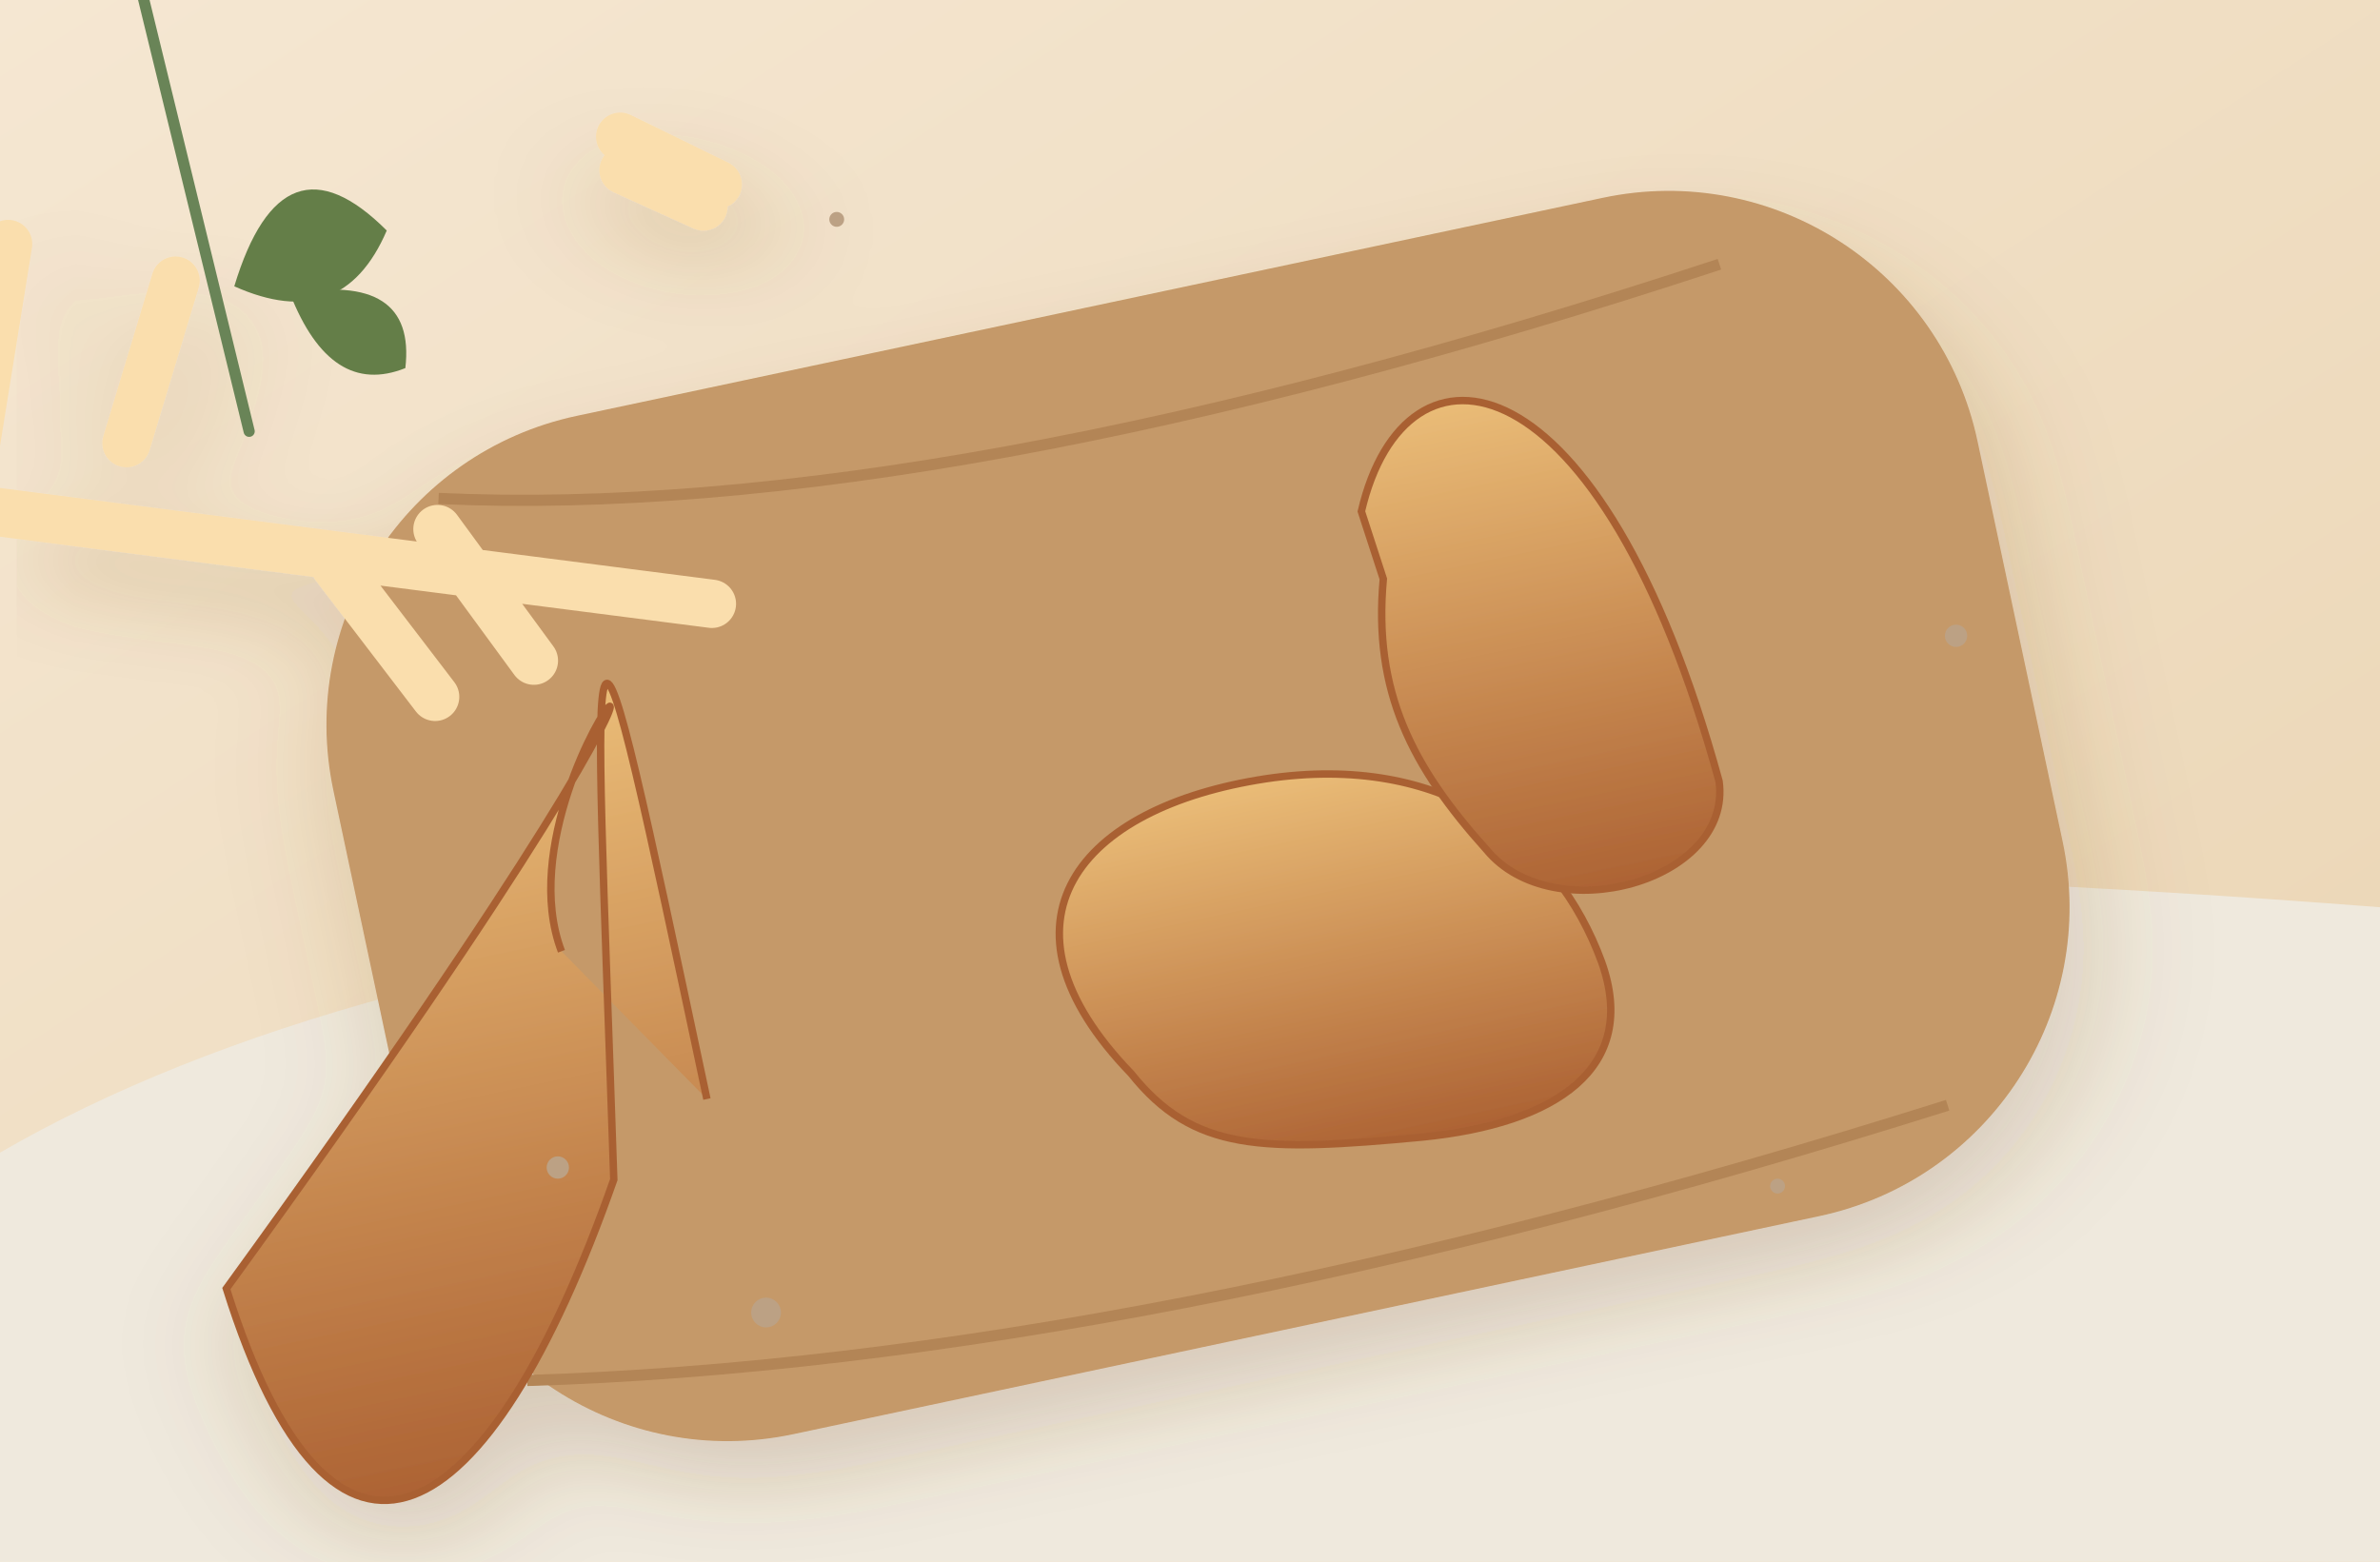
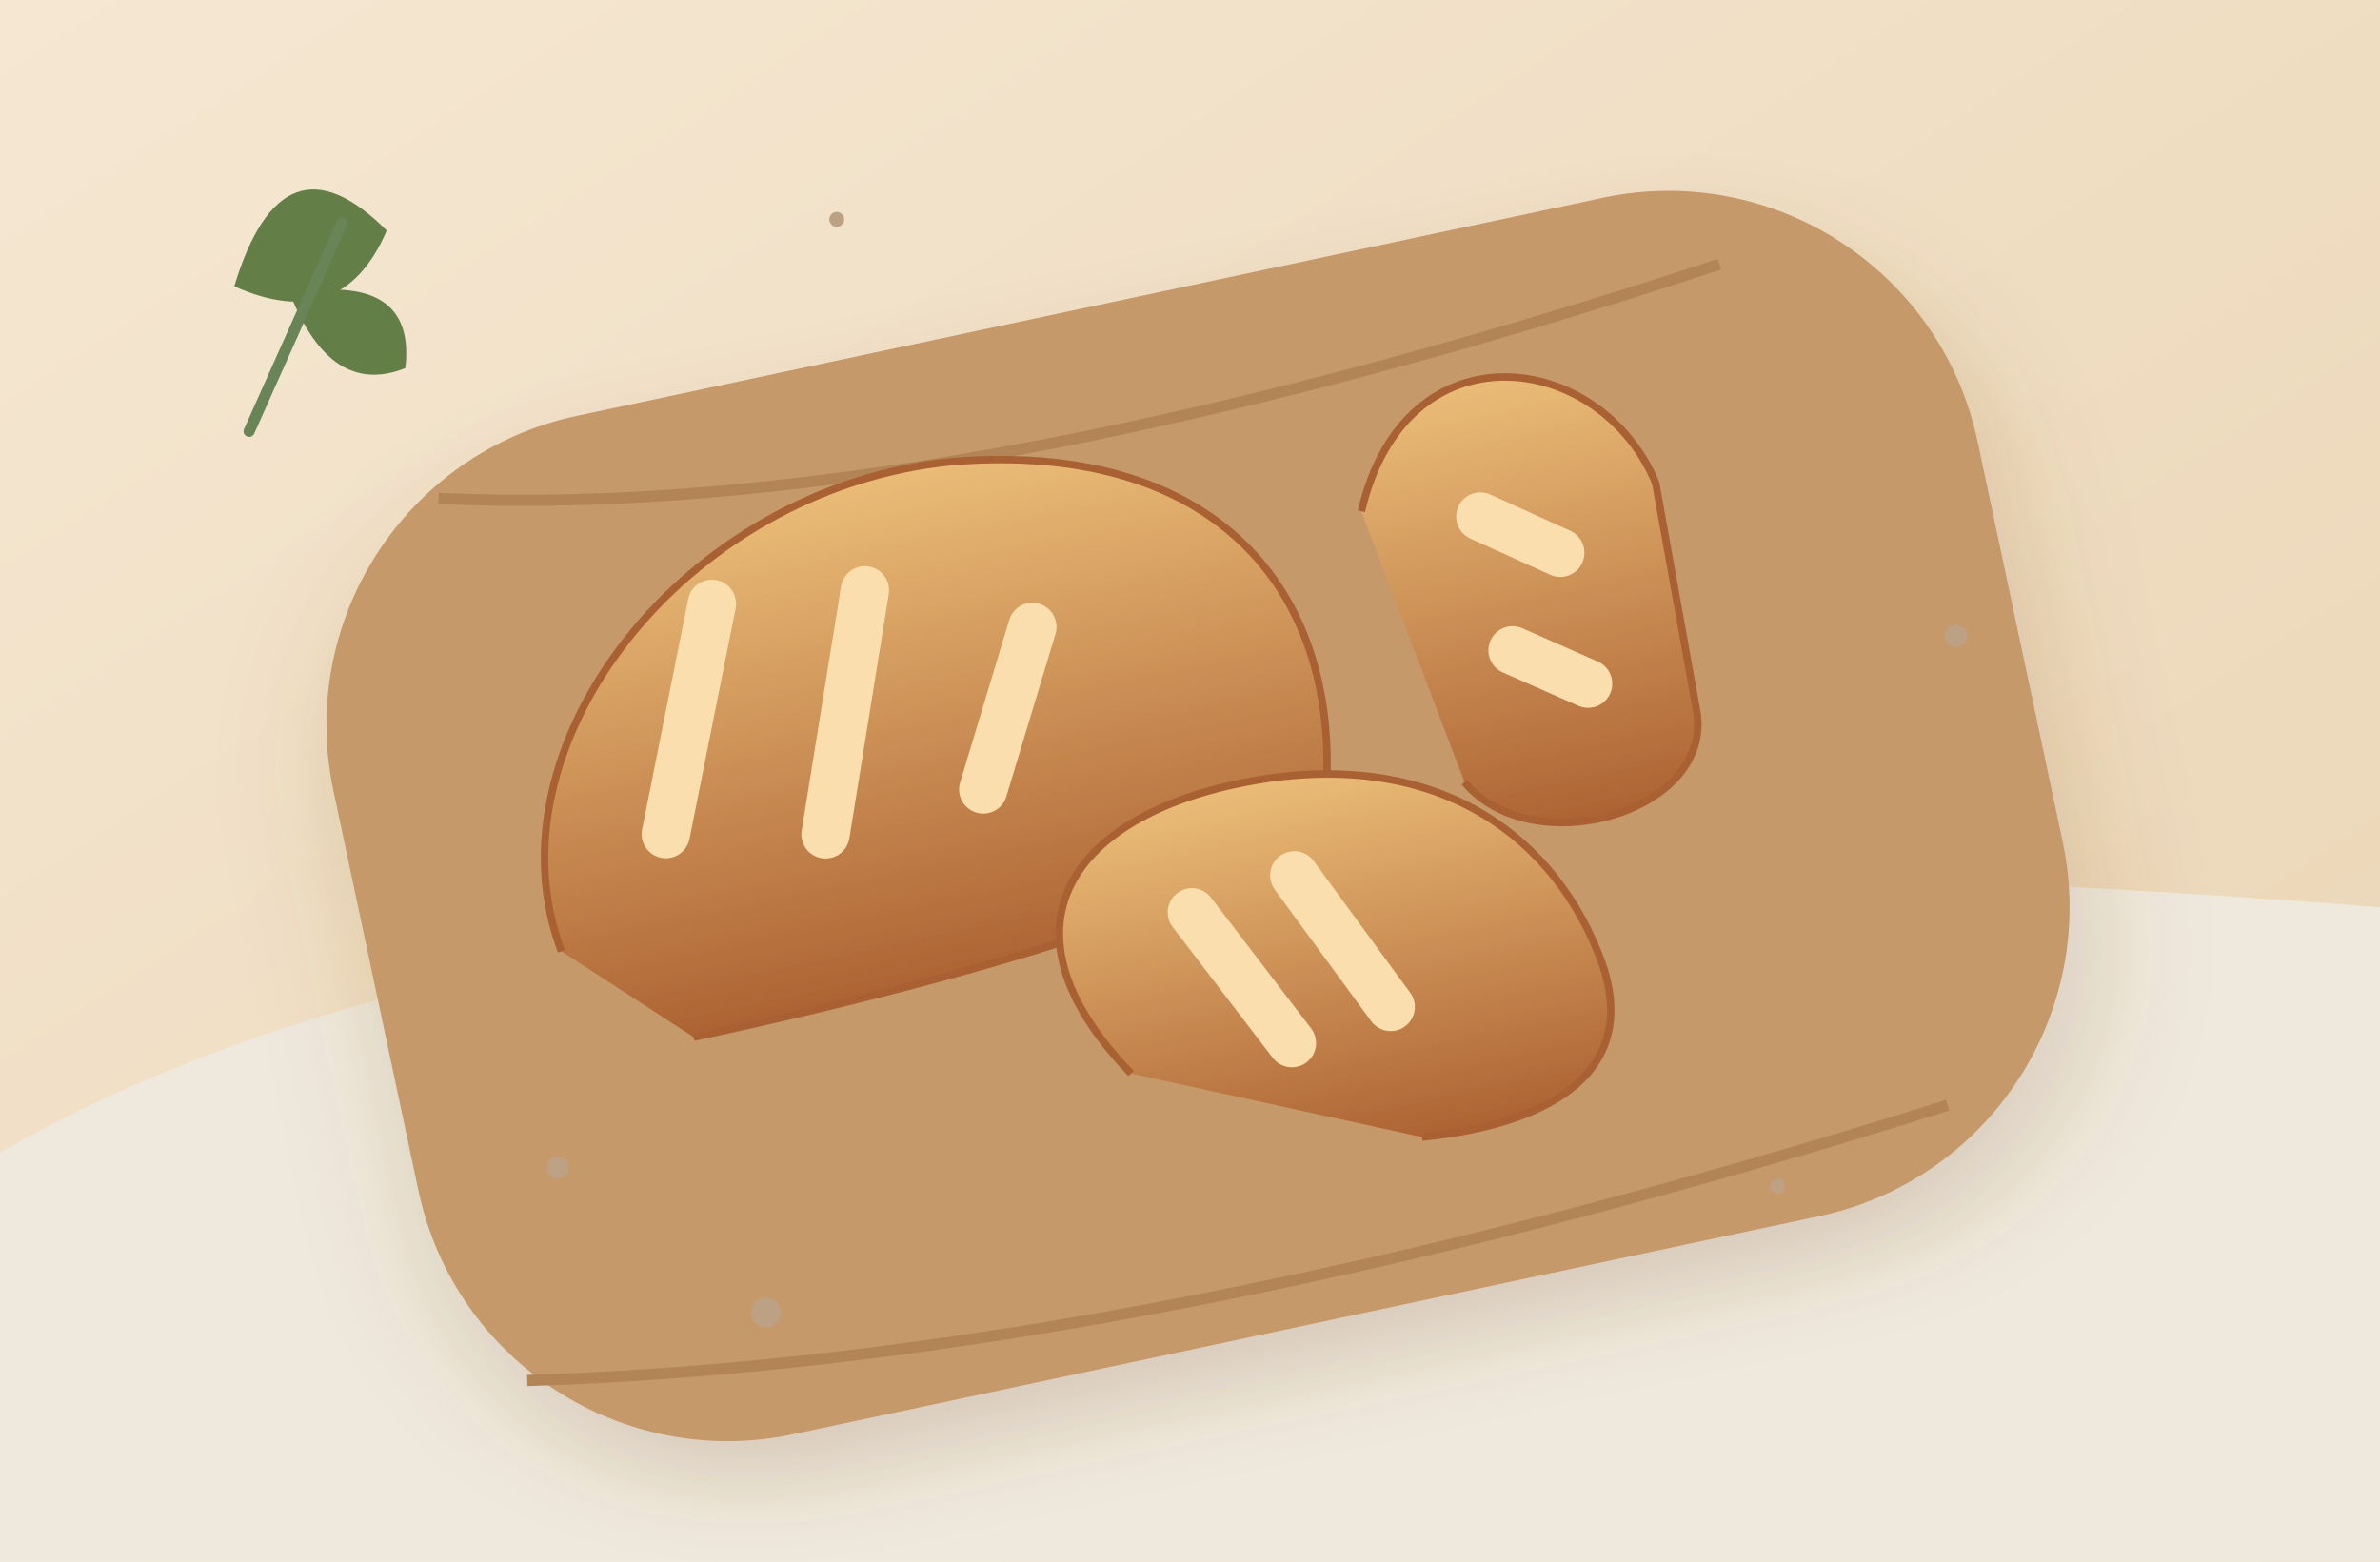
<svg xmlns="http://www.w3.org/2000/svg" viewBox="0 0 640 420">
  <defs>
    <linearGradient id="bg" x2="1" y2="1">
      <stop stop-color="#F5E7D2" />
-       <stop offset="1" stop-color="#EAD4B2" />
+       <stop offset="1" stop-color="#EAD4B3" />
    </linearGradient>
    <linearGradient id="crust" x2="0" y2="1">
      <stop stop-color="#EABC77" />
      <stop offset="1" stop-color="#AD6334" />
    </linearGradient>
    <filter id="sh">
      <feDropShadow dy="12" stdDeviation="14" flood-color="#7D542C" flood-opacity=".2" />
    </filter>
  </defs>
  <rect width="640" height="420" fill="url(#bg)" />
  <path d="M0 310q176-102 640-66v176H0Z" fill="#EFE9DD" />
  <g filter="url(#sh)" transform="rotate(-12 310 220)">
    <rect x="96" y="82" width="452" height="280" rx="85" fill="#C59969" />
    <path d="M140 96q130 34 350 10M114 333q160 29 389 7" fill="none" stroke="#B38556" stroke-width="3" />
    <g fill="url(#crust)" stroke="#A96133" stroke-width="2">
-       <path d="M147 222c-9-58 115-130-107 70 9 95 55 80 108-7 29-163 29-180 29-16 0-27-10-30-30Z" />
-       <path d="M290 286c-30-48 1-73 52-70 48 3 73 32 78 67 4 30-21 40-57 36-43-5-61-9-73-33Z" />
-       <path d="M382 151c22-47 72-29 79 91-2 27-52 30-65 5-15-26-21-48-12-77Z" />
+       <path d="M147 222c-9-58 58-115 130-107 70 9 95 55 80 108-7 29-163 29-180 29-16 0-27-10-30- 30Z" />
+       <path d="M290 286c-30-48 1-73 52-70 48 3 73 32 78 67 4 30-21 40-57 36- 43-5-61-9-73-33Z" />
+       <path d="M382 151c22-47 72-29 79 9l-2 63c-2 27-52 30-65 5- 15-26-21-48-12-77Z" />
    </g>
    <g fill="none" stroke="#FADEAD" stroke-width="13" stroke-linecap="round">
-       <path d="M206 139-25 58m66-53-24 62m66-43-22 40m48 44 19 40m10-44 18 40m51-124 19 14m-18-23 23 18 13" />
+       <path d="m206 139-25 58m66-53-24 62m66-43-22 40m48 44 19 40m10-44 18 40m51-124 19 14m-18 23 18 13" />
    </g>
  </g>
  <g fill="#BCA184">
    <circle cx="150" cy="314" r="3" />
    <circle cx="526" cy="171" r="3" />
    <circle cx="225" cy="59" r="2" />
    <circle cx="206" cy="353" r="4" />
    <circle cx="478" cy="319" r="2" />
  </g>
  <g fill="#647E48">
    <path d="M63 77q13-43 41-15-12 28-41 15Z" />
    <path d="M78 79q34-6 31 20-20 8-31-20Z" />
  </g>
-   <path d="M67 116 25-56" stroke="#698457" stroke-width="3" stroke-linecap="round" />
+   <path d="m67 116 25-56" stroke="#698457" stroke-width="3" stroke-linecap="round" />
</svg>
